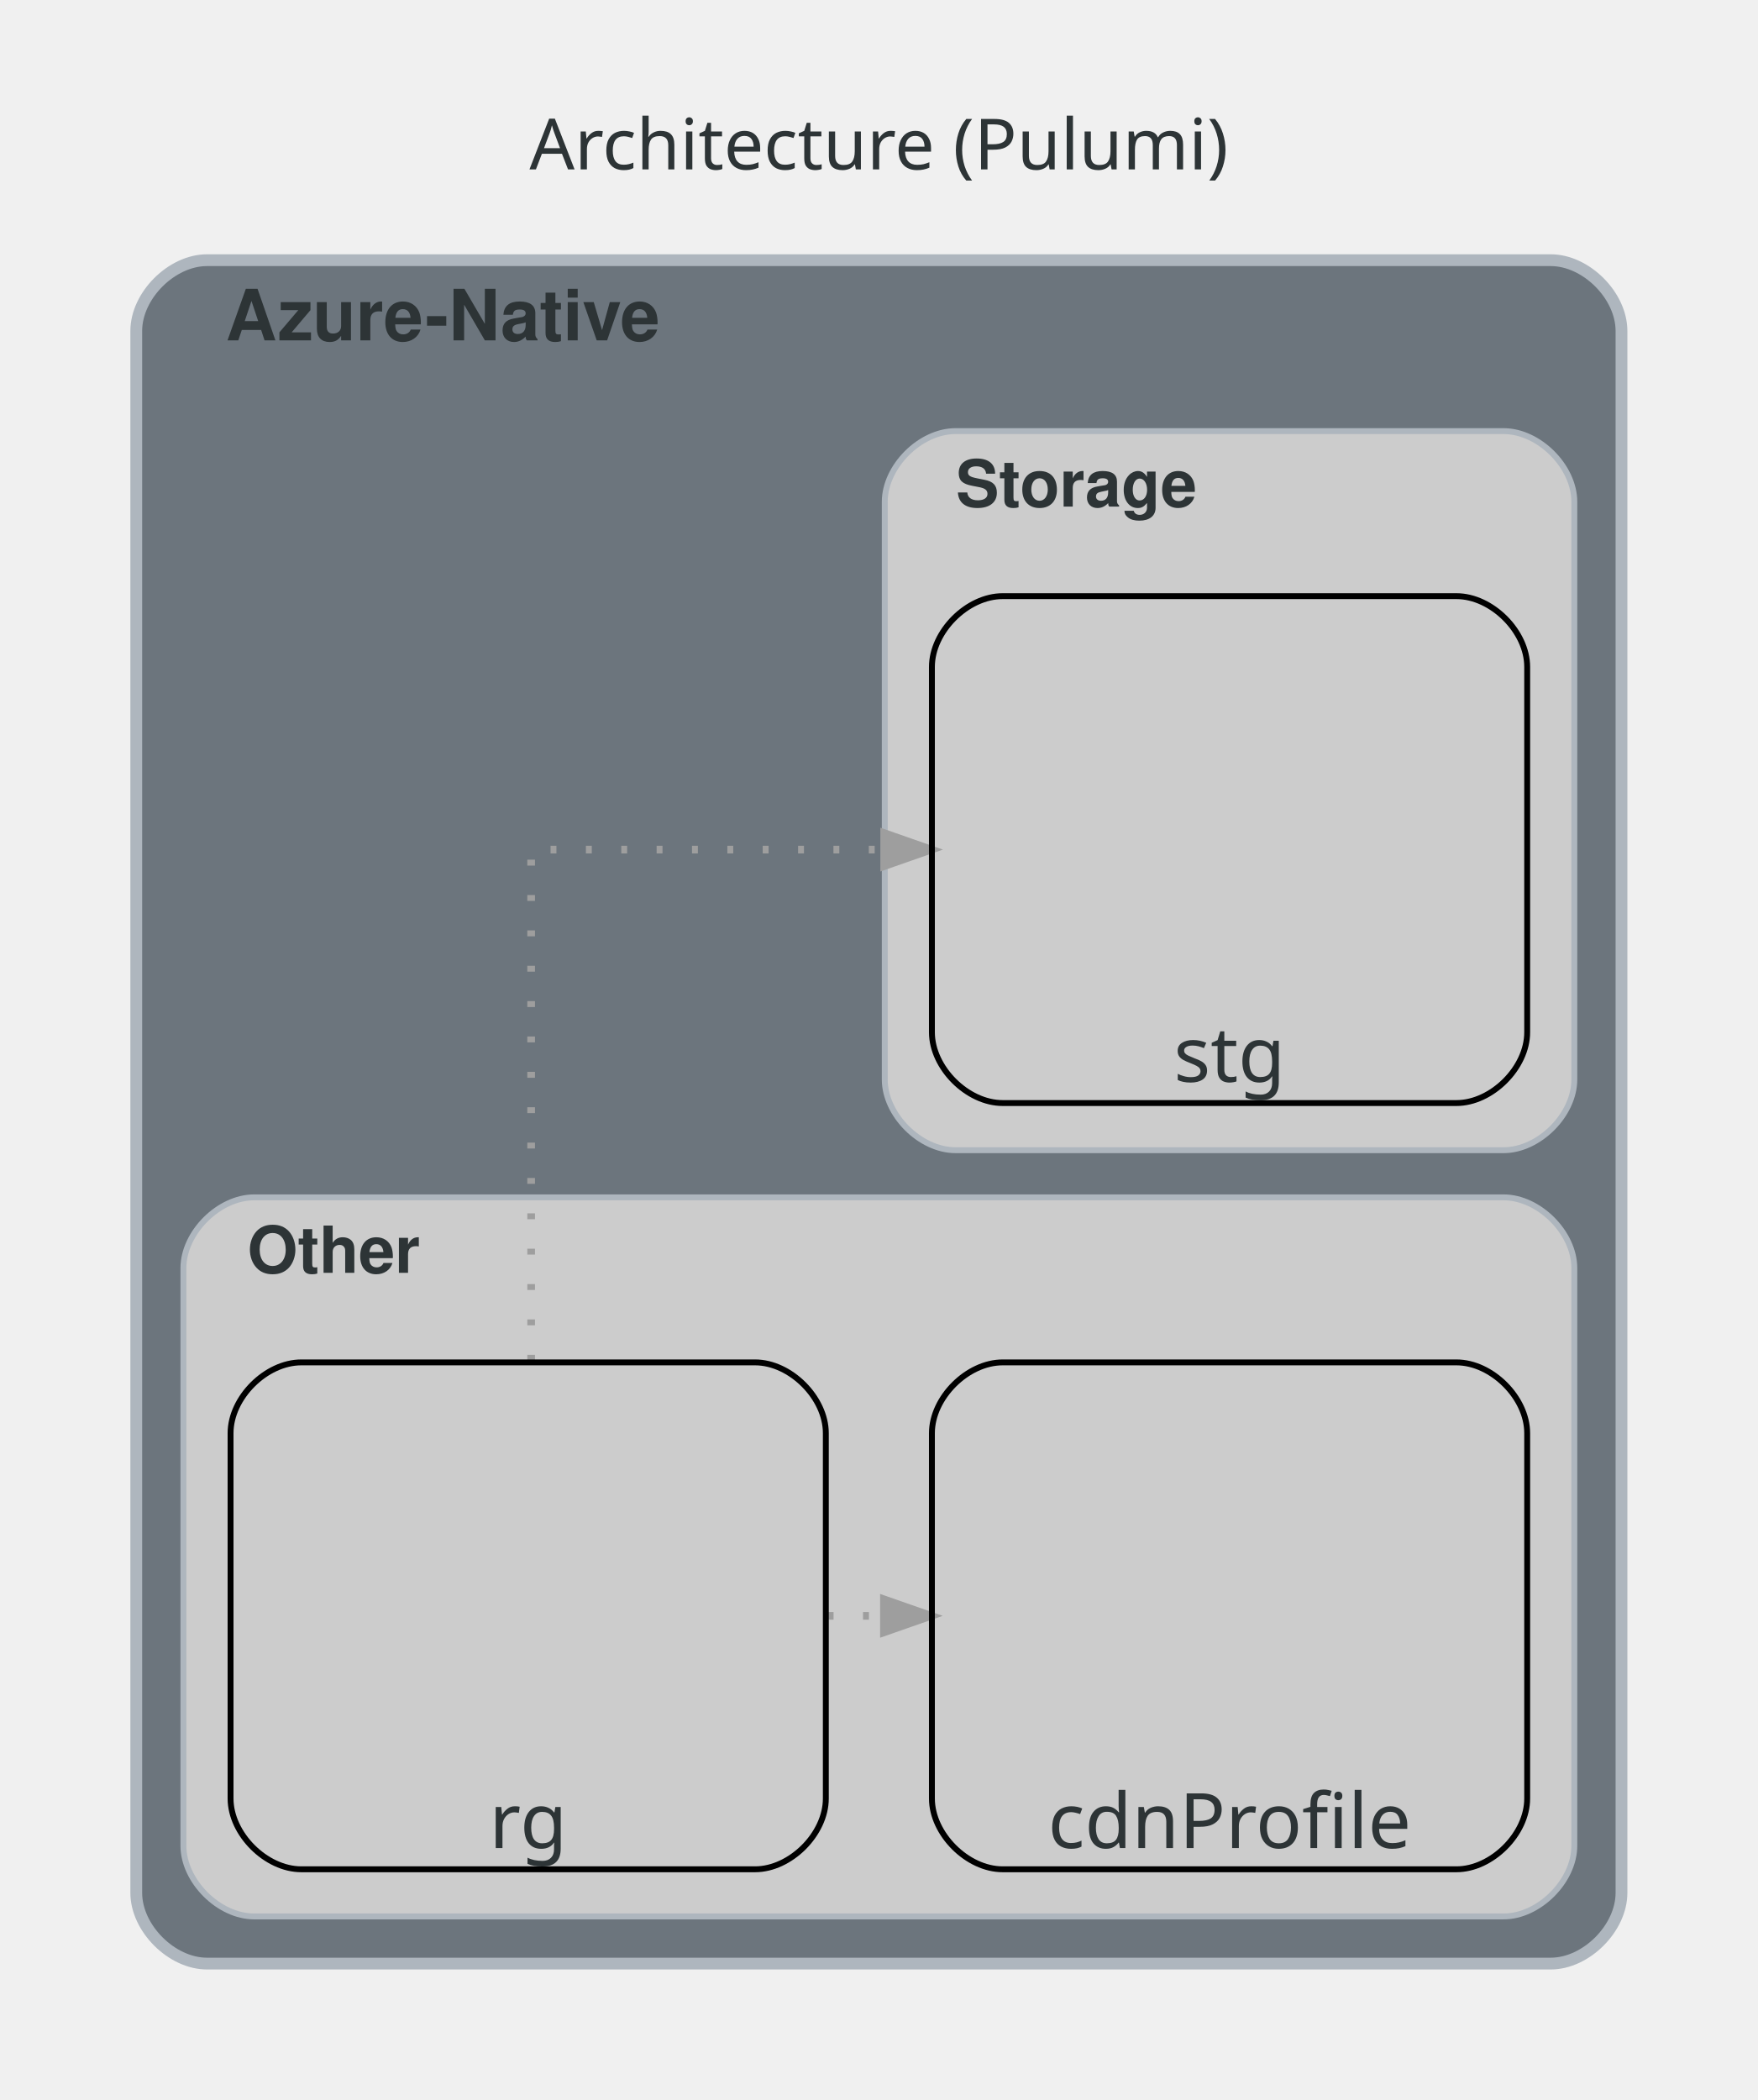
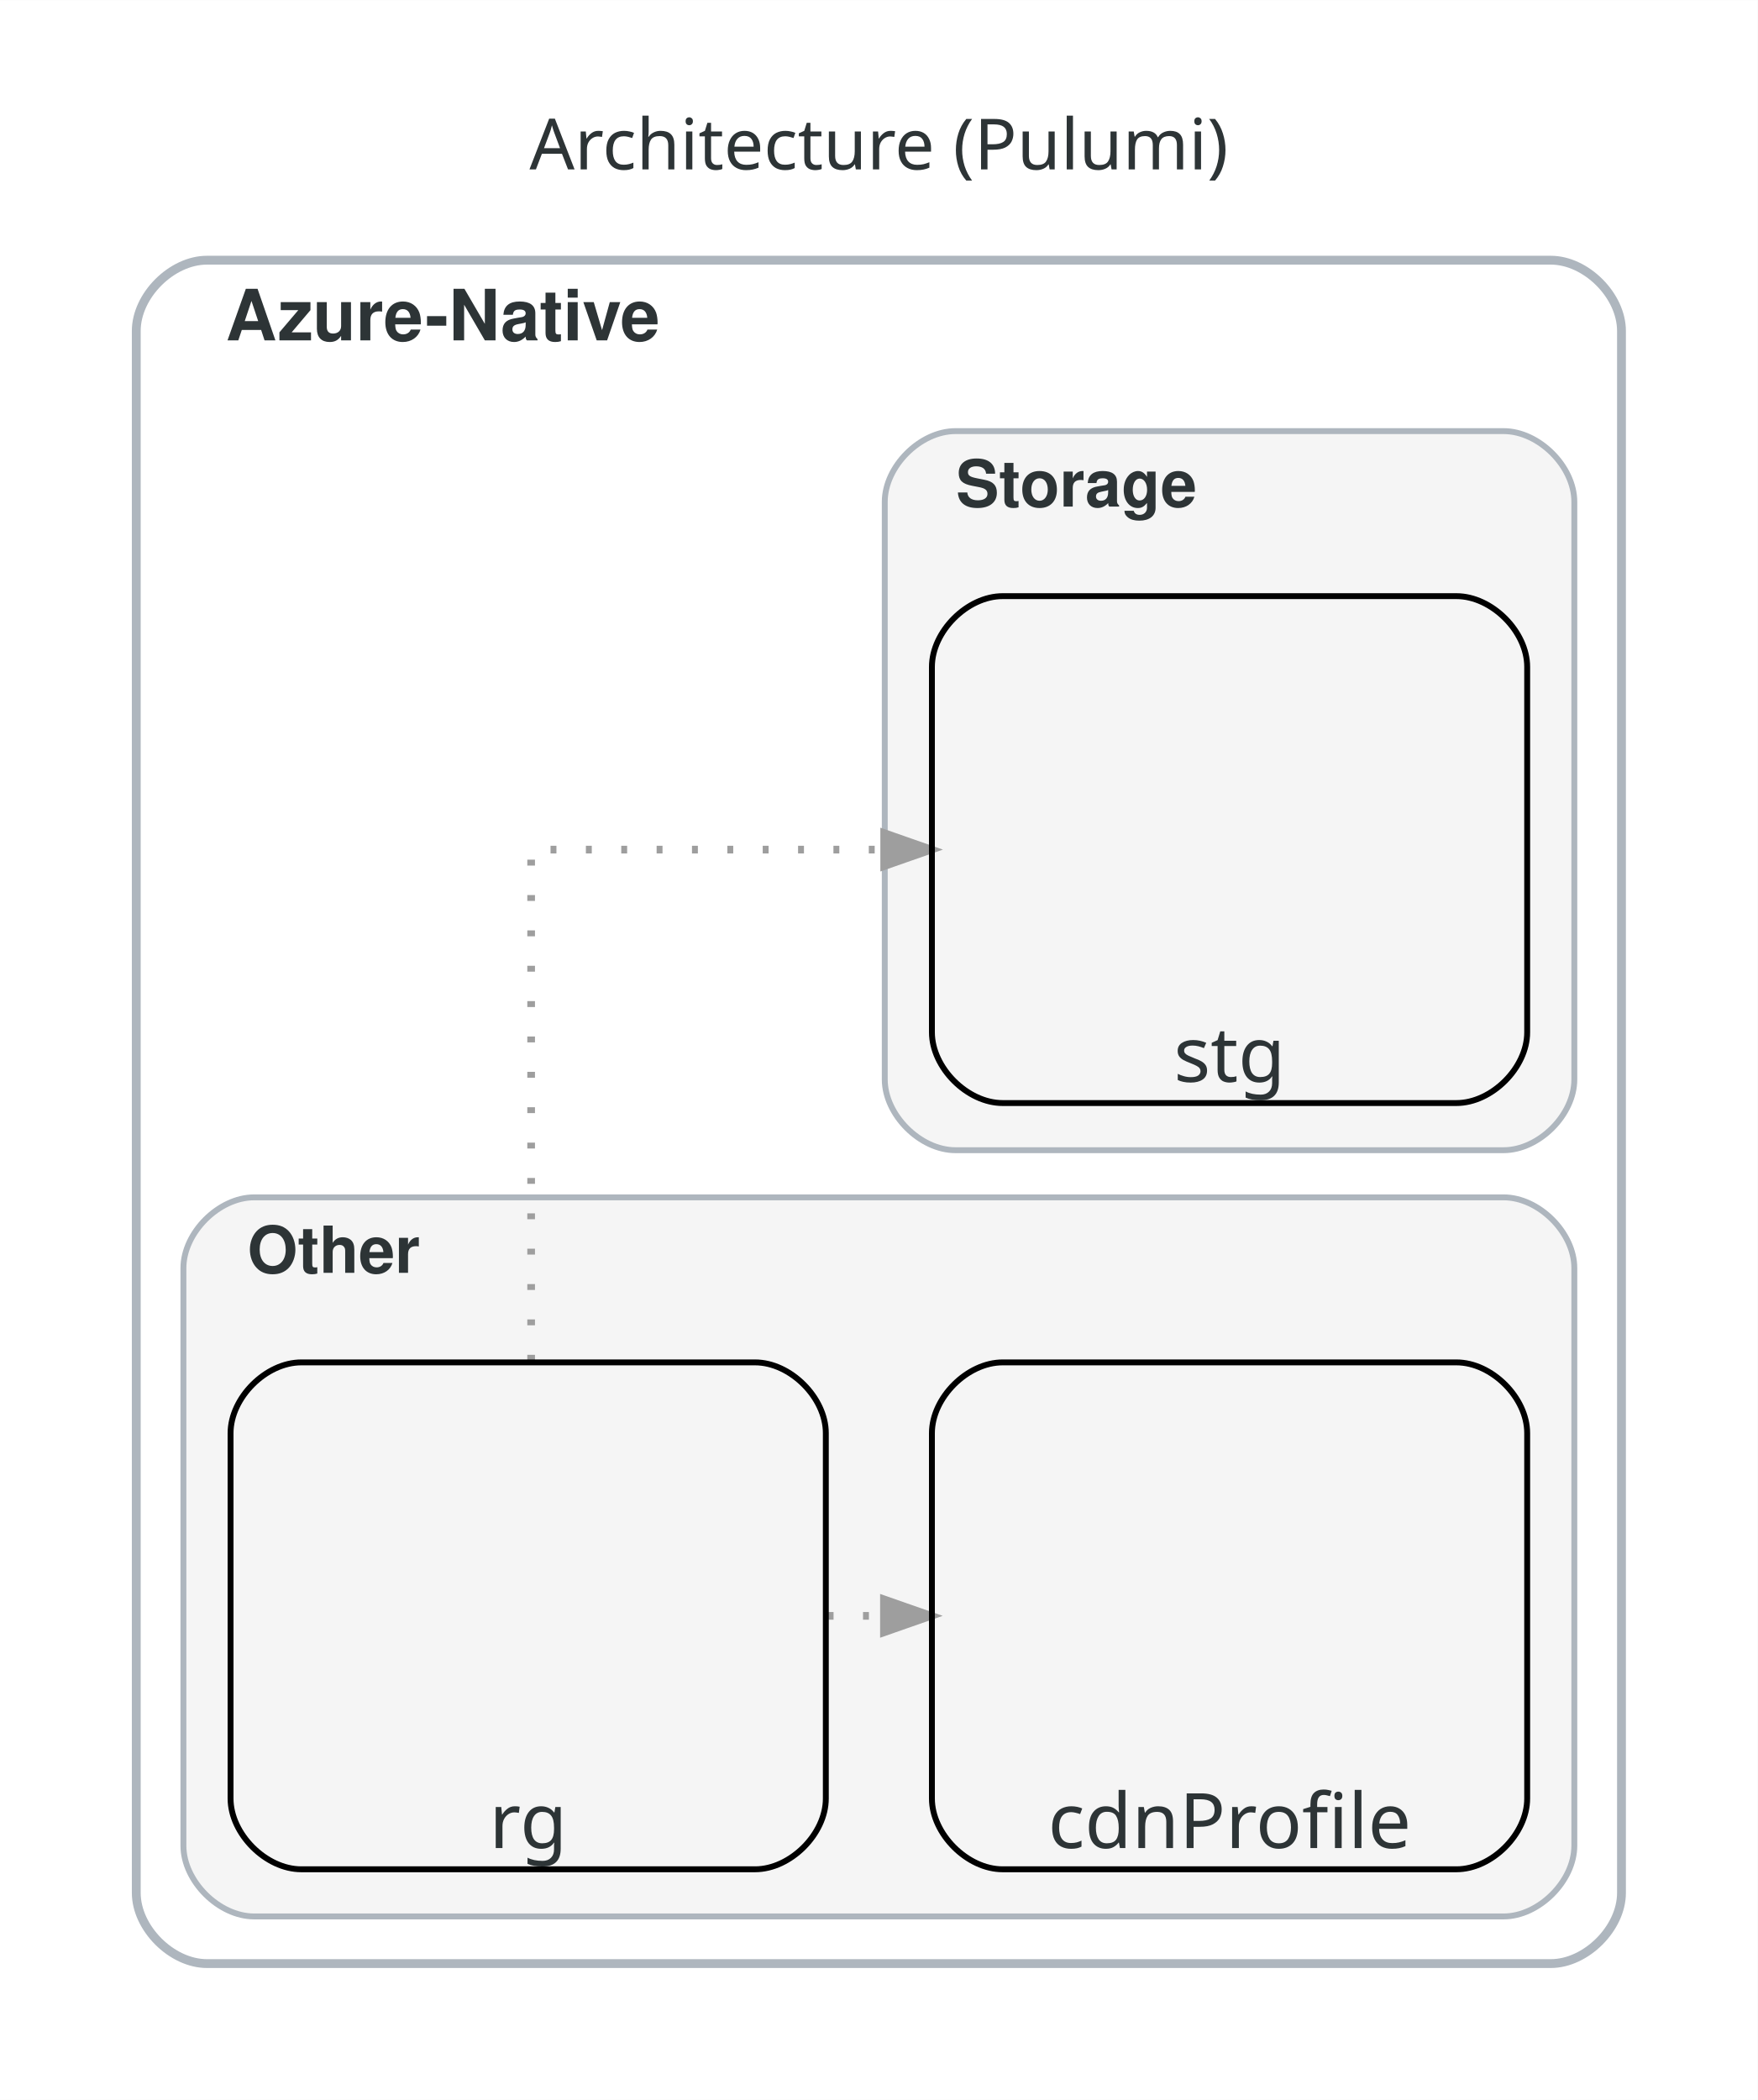
<svg xmlns="http://www.w3.org/2000/svg" width="298pt" height="356pt" viewBox="0.00 0.00 298.24 356.24">
  <g id="graph0" class="graph" transform="scale(1 1) rotate(0) translate(15.12 341.12)">
+     <polygon fill="white" stroke="transparent" points="-15.12,15.12 -15.12,-341.12 283.12,-341.12 283.12,15.12 -15.12,15.12" />
    <text text-anchor="middle" x="134" y="-312.4" font-family="Open Sans Bold" font-size="12.00" fill="#2d3436">Architecture (Pulumi)</text>
    <g id="clust1" class="cluster">
-       <path fill="#6c757d" stroke="#aeb6be" stroke-width="2" d="M20,-8C20,-8 248,-8 248,-8 254,-8 260,-14 260,-20 260,-20 260,-285 260,-285 260,-291 254,-297 248,-297 248,-297 20,-297 20,-297 14,-297 8,-291 8,-285 8,-285 8,-20 8,-20 8,-14 14,-8 20,-8" />
+       <path fill="#ffffff" stroke="#aeb6be" stroke-width="1.5" d="M20,-8C20,-8 248,-8 248,-8 254,-8 260,-14 260,-20 260,-20 260,-285 260,-285 260,-291 254,-297 248,-297 248,-297 20,-297 20,-297 14,-297 8,-291 8,-285 8,-285 8,-20 8,-20 8,-14 14,-8 20,-8" />
      <text text-anchor="middle" x="60" y="-283.4" font-family="Helvetica,sans-Serif" font-weight="bold" font-size="12.00" fill="#2d3436">Azure-Native</text>
    </g>
    <g id="clust2" class="cluster">
-       <path fill="#cccccc" stroke="#aeb6be" d="M147,-146C147,-146 240,-146 240,-146 246,-146 252,-152 252,-158 252,-158 252,-256 252,-256 252,-262 246,-268 240,-268 240,-268 147,-268 147,-268 141,-268 135,-262 135,-256 135,-256 135,-158 135,-158 135,-152 141,-146 147,-146" />
+       <path fill="#f5f5f5" stroke="#aeb6be" d="M147,-146C147,-146 240,-146 240,-146 246,-146 252,-152 252,-158 252,-158 252,-256 252,-256 252,-262 246,-268 240,-268 240,-268 147,-268 147,-268 141,-268 135,-262 135,-256 135,-256 135,-158 135,-158 135,-152 141,-146 147,-146" />
      <text text-anchor="middle" x="167.5" y="-255.2" font-family="Helvetica,sans-Serif" font-weight="bold" font-size="11.00" fill="#2d3436">Storage</text>
    </g>
    <g id="clust3" class="cluster">
-       <path fill="#cccccc" stroke="#aeb6be" d="M28,-16C28,-16 240,-16 240,-16 246,-16 252,-22 252,-28 252,-28 252,-126 252,-126 252,-132 246,-138 240,-138 240,-138 28,-138 28,-138 22,-138 16,-132 16,-126 16,-126 16,-28 16,-28 16,-22 22,-16 28,-16" />
+       <path fill="#f5f5f5" stroke="#aeb6be" d="M28,-16C28,-16 240,-16 240,-16 246,-16 252,-22 252,-28 252,-28 252,-126 252,-126 252,-132 246,-138 240,-138 240,-138 28,-138 28,-138 22,-138 16,-132 16,-126 16,-126 16,-28 16,-28 16,-22 22,-16 28,-16" />
      <text text-anchor="middle" x="41.5" y="-125.2" font-family="Helvetica,sans-Serif" font-weight="bold" font-size="11.00" fill="#2d3436">Other</text>
    </g>
    <g id="edge2" class="edge">
      <path fill="none" stroke="#9e9e9e" stroke-width="1.3" stroke-dasharray="1,5" d="M75,-110.29C75,-148.11 75,-197 75,-197 75,-197 134.9,-197 134.9,-197" />
      <polygon fill="#9e9e9e" stroke="#9e9e9e" stroke-width="1.3" points="134.9,-199.8 142.9,-197 134.9,-194.2 134.9,-199.8" />
    </g>
    <g id="edge1" class="edge">
      <path fill="none" stroke="#9e9e9e" stroke-width="1.3" stroke-dasharray="1,5" d="M125.31,-67C125.31,-67 134.86,-67 134.86,-67" />
      <polygon fill="#9e9e9e" stroke="#9e9e9e" stroke-width="1.3" points="134.86,-69.8 142.86,-67 134.86,-64.2 134.86,-69.8" />
    </g>
    <g id="node1" class="node">
      <path fill="none" stroke="black" d="M232,-240C232,-240 155,-240 155,-240 149,-240 143,-234 143,-228 143,-228 143,-166 143,-166 143,-160 149,-154 155,-154 155,-154 232,-154 232,-154 238,-154 244,-160 244,-166 244,-166 244,-228 244,-228 244,-234 238,-240 232,-240" />
      <text text-anchor="middle" x="193.5" y="-157.6" font-family="Sans-Serif" font-size="13.00" fill="#2d3436">stg</text>
    </g>
    <g id="node2" class="node">
      <path fill="none" stroke="black" d="M232,-110C232,-110 155,-110 155,-110 149,-110 143,-104 143,-98 143,-98 143,-36 143,-36 143,-30 149,-24 155,-24 155,-24 232,-24 232,-24 238,-24 244,-30 244,-36 244,-36 244,-98 244,-98 244,-104 238,-110 232,-110" />
      <text text-anchor="middle" x="193.5" y="-27.6" font-family="Sans-Serif" font-size="13.00" fill="#2d3436">cdnProfile</text>
    </g>
    <g id="node3" class="node">
      <path fill="none" stroke="black" d="M113,-110C113,-110 36,-110 36,-110 30,-110 24,-104 24,-98 24,-98 24,-36 24,-36 24,-30 30,-24 36,-24 36,-24 113,-24 113,-24 119,-24 125,-30 125,-36 125,-36 125,-98 125,-98 125,-104 119,-110 113,-110" />
      <text text-anchor="middle" x="74.5" y="-27.6" font-family="Sans-Serif" font-size="13.00" fill="#2d3436">rg</text>
    </g>
  </g>
</svg>
